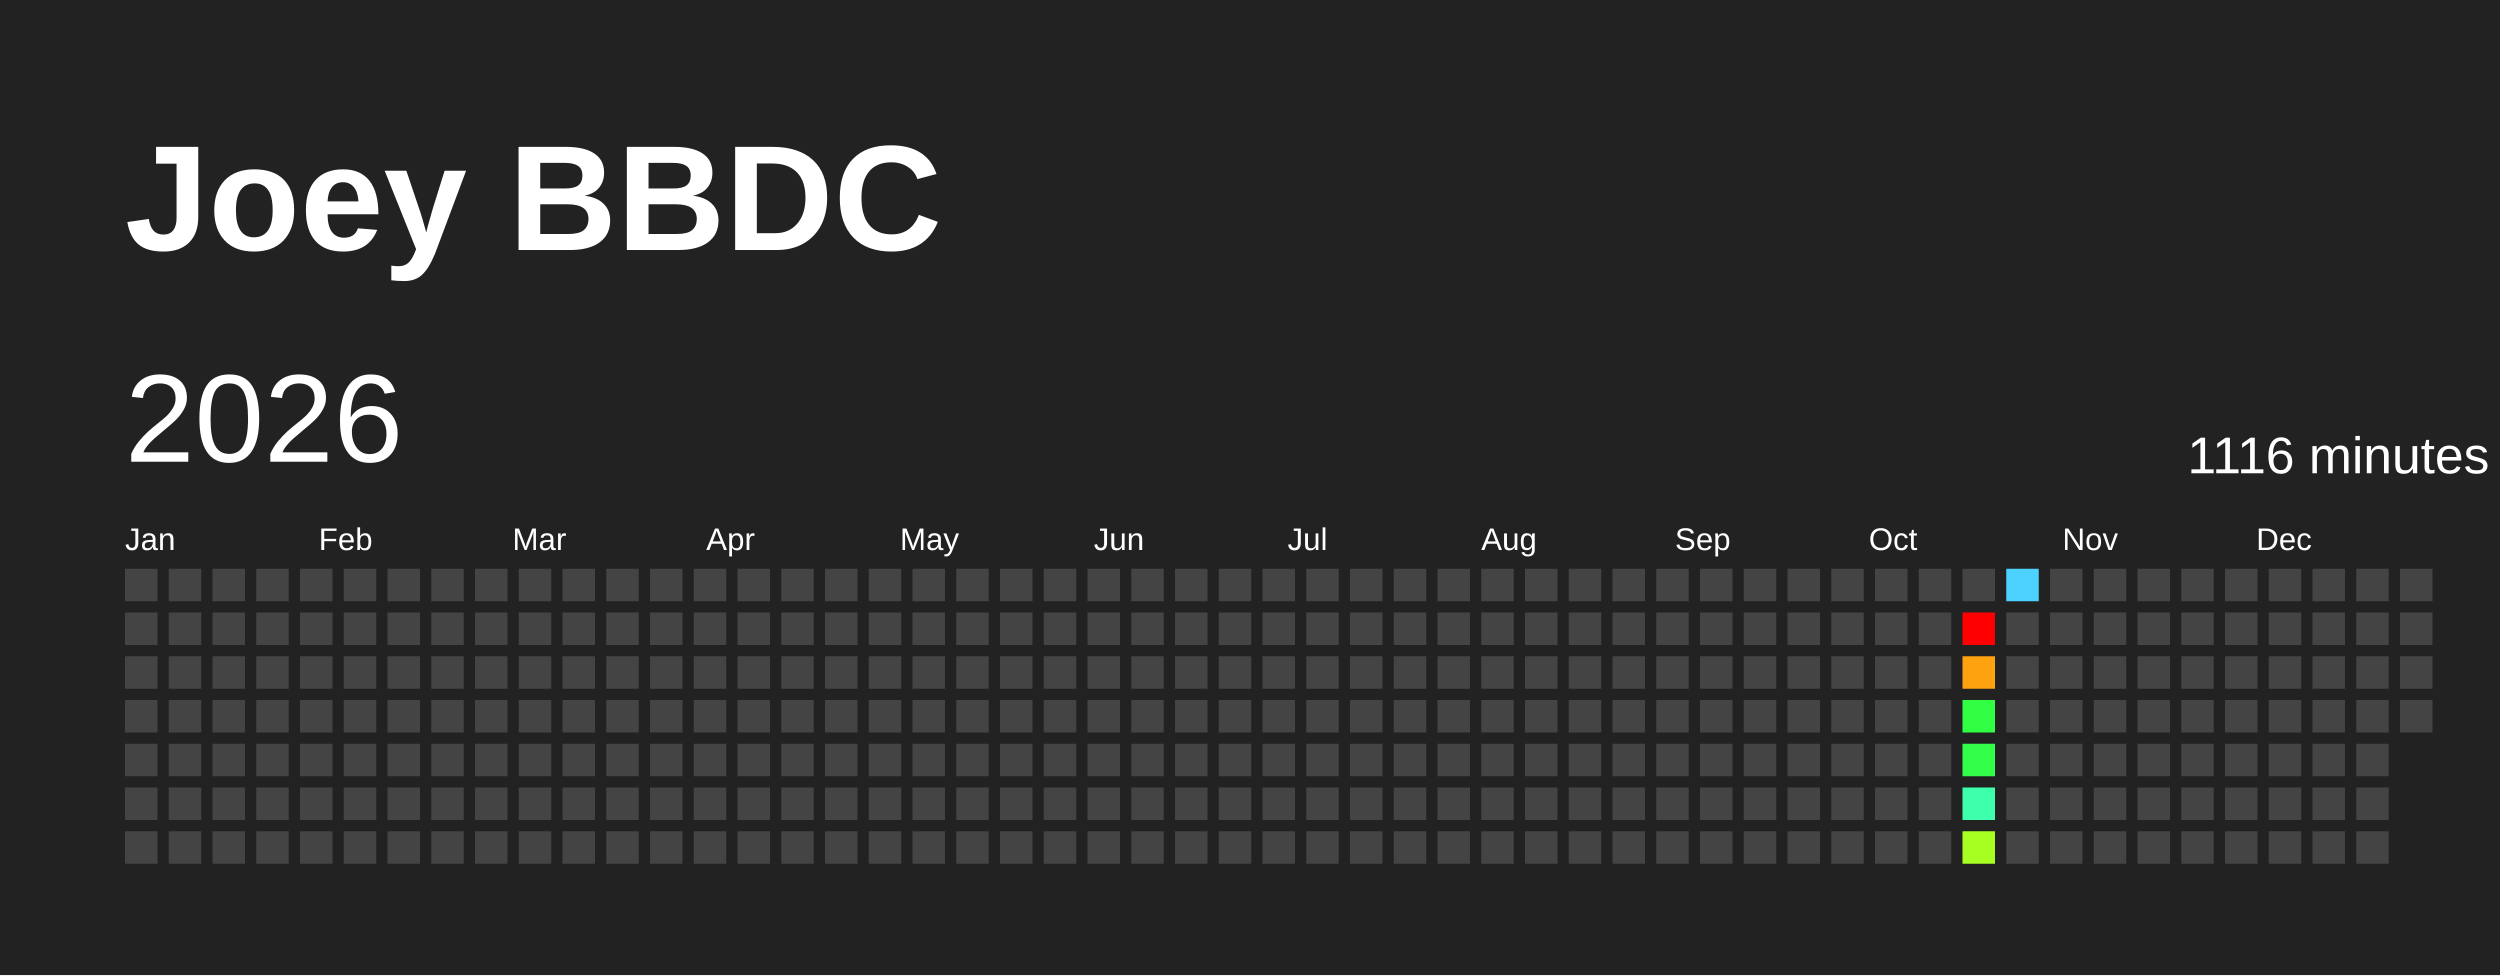
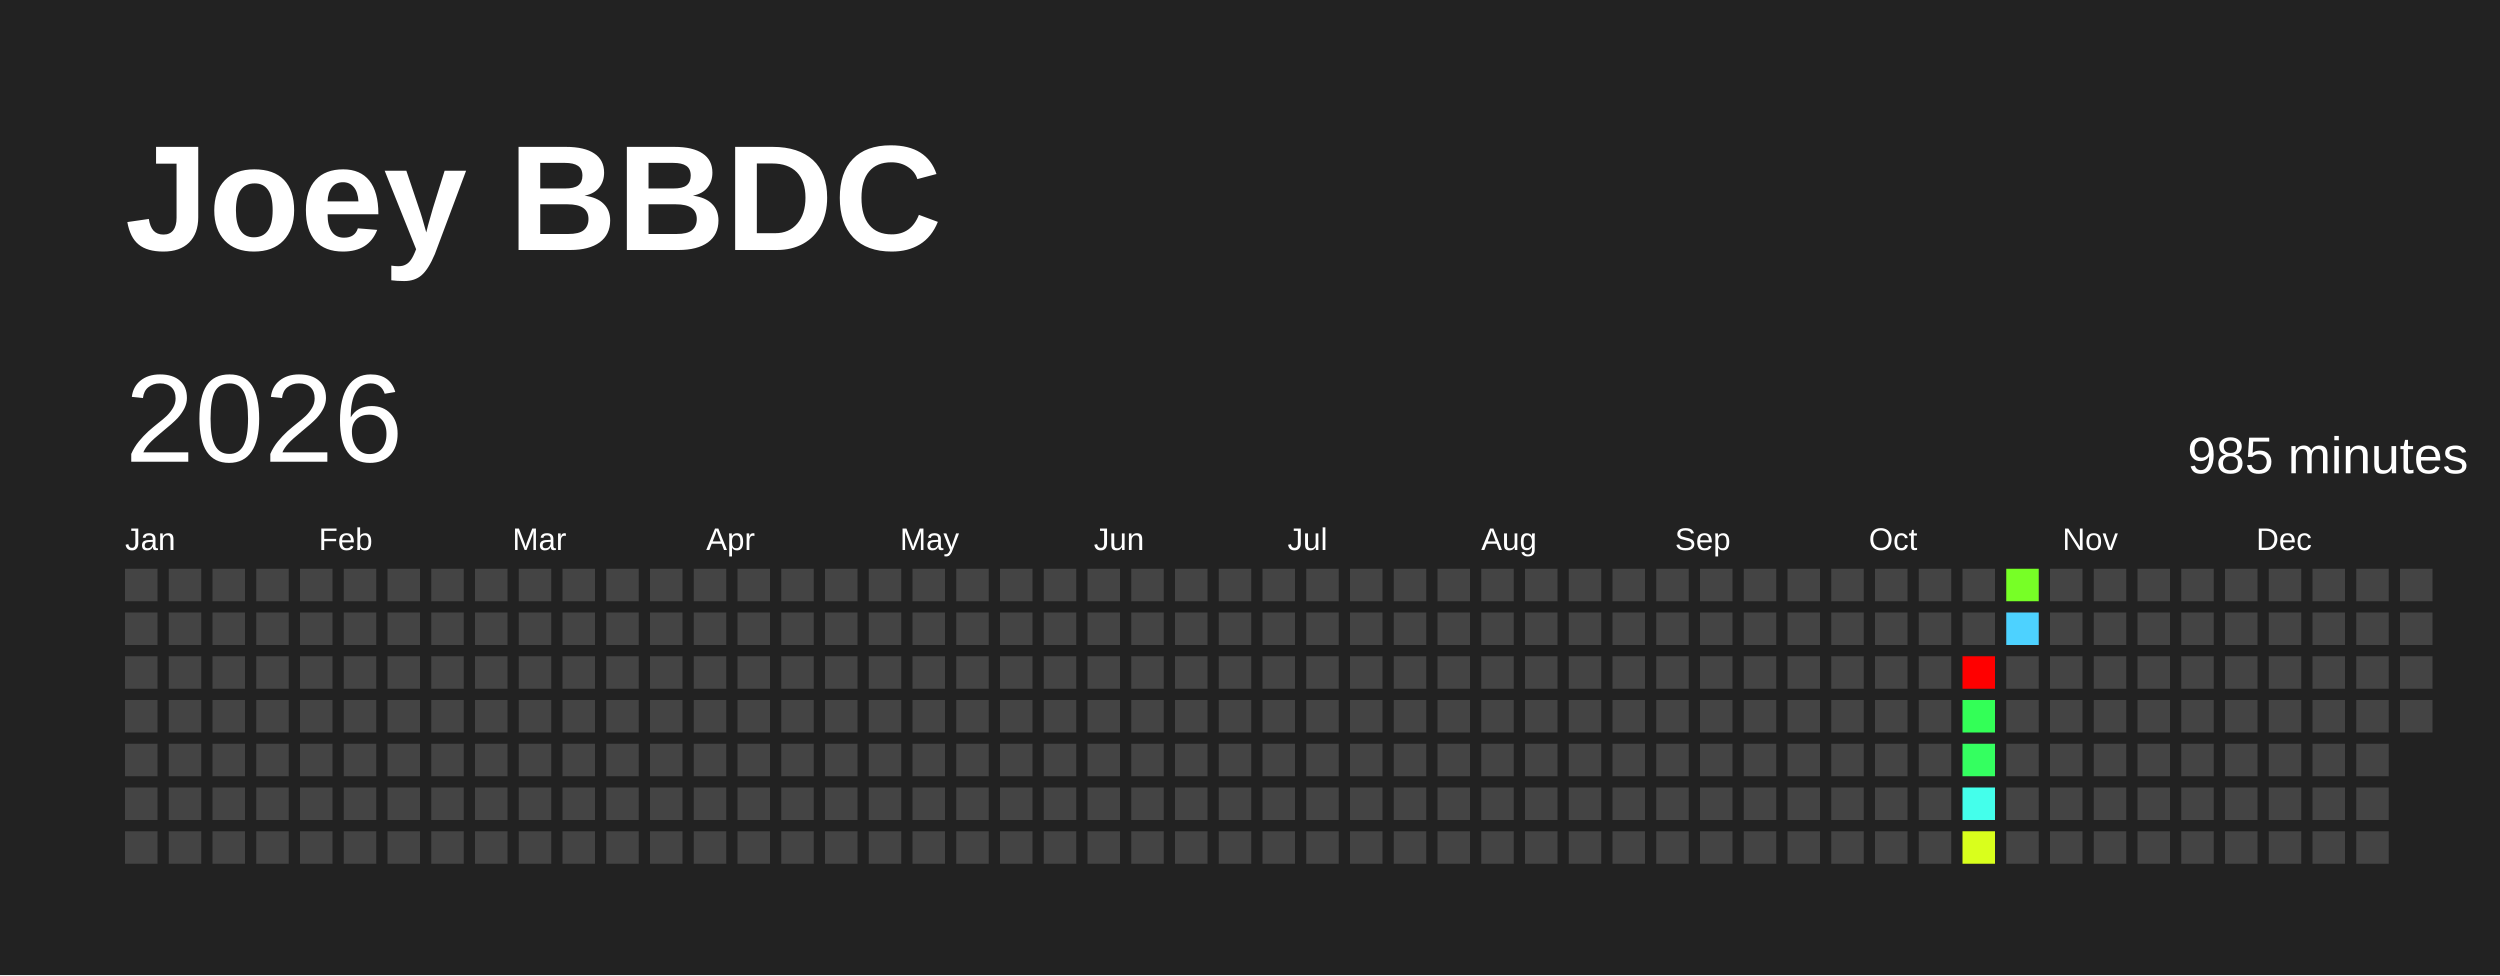
<svg xmlns="http://www.w3.org/2000/svg" baseProfile="full" height="78mm" version="1.1" viewBox="0,0,200,78" width="200mm">
  <defs />
  <rect fill="#222222" height="78" width="200" x="0" y="0" />
  <text fill="#FFFFFF" style="font-size:12px; font-family:Arial; font-weight:bold;" x="10" y="20">Joey BBDC</text>
  <text dominant-baseline="hanging" fill="#FFFFFF" style="font-size:10.0px; font-family:Arial;" x="10" y="30">2026</text>
-   <text dominant-baseline="hanging" fill="#FFFFFF" style="font-size:4.125px; font-family:Arial;" x="175" y="35">1116 minutes</text>
+   <text dominant-baseline="hanging" fill="#FFFFFF" style="font-size:4.125px; font-family:Arial;" x="175" y="35">985 minutes</text>
  <text fill="#FFFFFF" style="font-size:2.5px; font-family:Arial" x="10.0" y="44">Jan</text>
  <text fill="#FFFFFF" style="font-size:2.5px; font-family:Arial" x="25.5" y="44">Feb</text>
  <text fill="#FFFFFF" style="font-size:2.5px; font-family:Arial" x="41.0" y="44">Mar</text>
  <text fill="#FFFFFF" style="font-size:2.5px; font-family:Arial" x="56.5" y="44">Apr</text>
  <text fill="#FFFFFF" style="font-size:2.5px; font-family:Arial" x="72.0" y="44">May</text>
  <text fill="#FFFFFF" style="font-size:2.5px; font-family:Arial" x="87.5" y="44">Jun</text>
  <text fill="#FFFFFF" style="font-size:2.5px; font-family:Arial" x="103.0" y="44">Jul</text>
  <text fill="#FFFFFF" style="font-size:2.5px; font-family:Arial" x="118.5" y="44">Aug</text>
  <text fill="#FFFFFF" style="font-size:2.5px; font-family:Arial" x="134.0" y="44">Sep</text>
  <text fill="#FFFFFF" style="font-size:2.5px; font-family:Arial" x="149.5" y="44">Oct</text>
  <text fill="#FFFFFF" style="font-size:2.5px; font-family:Arial" x="165.0" y="44">Nov</text>
  <text fill="#FFFFFF" style="font-size:2.5px; font-family:Arial" x="180.5" y="44">Dec</text>
  <rect fill="#444444" height="2.6" width="2.6" x="10.0" y="45.5" />
  <rect fill="#444444" height="2.6" width="2.6" x="10.0" y="49.0" />
  <rect fill="#444444" height="2.6" width="2.6" x="10.0" y="52.5" />
  <rect fill="#444444" height="2.6" width="2.6" x="10.0" y="56.0" />
  <rect fill="#444444" height="2.6" width="2.6" x="10.0" y="59.5" />
  <rect fill="#444444" height="2.6" width="2.6" x="10.0" y="63.0" />
  <rect fill="#444444" height="2.6" width="2.6" x="10.0" y="66.5" />
  <rect fill="#444444" height="2.6" width="2.6" x="13.5" y="45.5" />
  <rect fill="#444444" height="2.6" width="2.6" x="13.5" y="49.0" />
  <rect fill="#444444" height="2.6" width="2.6" x="13.5" y="52.5" />
  <rect fill="#444444" height="2.6" width="2.6" x="13.5" y="56.0" />
  <rect fill="#444444" height="2.6" width="2.6" x="13.5" y="59.5" />
  <rect fill="#444444" height="2.6" width="2.6" x="13.5" y="63.0" />
  <rect fill="#444444" height="2.6" width="2.6" x="13.5" y="66.5" />
  <rect fill="#444444" height="2.6" width="2.6" x="17.0" y="45.5" />
  <rect fill="#444444" height="2.6" width="2.6" x="17.0" y="49.0" />
  <rect fill="#444444" height="2.6" width="2.6" x="17.0" y="52.5" />
  <rect fill="#444444" height="2.6" width="2.6" x="17.0" y="56.0" />
  <rect fill="#444444" height="2.6" width="2.6" x="17.0" y="59.5" />
  <rect fill="#444444" height="2.6" width="2.6" x="17.0" y="63.0" />
  <rect fill="#444444" height="2.6" width="2.6" x="17.0" y="66.5" />
  <rect fill="#444444" height="2.6" width="2.6" x="20.5" y="45.5" />
  <rect fill="#444444" height="2.6" width="2.6" x="20.5" y="49.0" />
  <rect fill="#444444" height="2.6" width="2.6" x="20.5" y="52.5" />
  <rect fill="#444444" height="2.6" width="2.6" x="20.5" y="56.0" />
  <rect fill="#444444" height="2.6" width="2.6" x="20.5" y="59.5" />
  <rect fill="#444444" height="2.6" width="2.6" x="20.5" y="63.0" />
  <rect fill="#444444" height="2.6" width="2.6" x="20.5" y="66.5" />
  <rect fill="#444444" height="2.6" width="2.6" x="24.0" y="45.5" />
  <rect fill="#444444" height="2.6" width="2.6" x="24.0" y="49.0" />
  <rect fill="#444444" height="2.6" width="2.6" x="24.0" y="52.5" />
  <rect fill="#444444" height="2.6" width="2.6" x="24.0" y="56.0" />
  <rect fill="#444444" height="2.6" width="2.6" x="24.0" y="59.5" />
  <rect fill="#444444" height="2.6" width="2.6" x="24.0" y="63.0" />
  <rect fill="#444444" height="2.6" width="2.6" x="24.0" y="66.5" />
  <rect fill="#444444" height="2.6" width="2.6" x="27.5" y="45.5" />
  <rect fill="#444444" height="2.6" width="2.6" x="27.5" y="49.0" />
  <rect fill="#444444" height="2.6" width="2.6" x="27.5" y="52.5" />
  <rect fill="#444444" height="2.6" width="2.6" x="27.5" y="56.0" />
  <rect fill="#444444" height="2.6" width="2.6" x="27.5" y="59.5" />
  <rect fill="#444444" height="2.6" width="2.6" x="27.5" y="63.0" />
  <rect fill="#444444" height="2.6" width="2.6" x="27.5" y="66.5" />
  <rect fill="#444444" height="2.6" width="2.6" x="31.0" y="45.5" />
  <rect fill="#444444" height="2.6" width="2.6" x="31.0" y="49.0" />
  <rect fill="#444444" height="2.6" width="2.6" x="31.0" y="52.5" />
  <rect fill="#444444" height="2.6" width="2.6" x="31.0" y="56.0" />
  <rect fill="#444444" height="2.6" width="2.6" x="31.0" y="59.5" />
  <rect fill="#444444" height="2.6" width="2.6" x="31.0" y="63.0" />
  <rect fill="#444444" height="2.6" width="2.6" x="31.0" y="66.5" />
  <rect fill="#444444" height="2.6" width="2.6" x="34.5" y="45.5" />
  <rect fill="#444444" height="2.6" width="2.6" x="34.5" y="49.0" />
  <rect fill="#444444" height="2.6" width="2.6" x="34.5" y="52.5" />
  <rect fill="#444444" height="2.6" width="2.6" x="34.5" y="56.0" />
  <rect fill="#444444" height="2.6" width="2.6" x="34.5" y="59.5" />
  <rect fill="#444444" height="2.6" width="2.6" x="34.5" y="63.0" />
  <rect fill="#444444" height="2.6" width="2.6" x="34.5" y="66.5" />
  <rect fill="#444444" height="2.6" width="2.6" x="38.0" y="45.5" />
  <rect fill="#444444" height="2.6" width="2.6" x="38.0" y="49.0" />
  <rect fill="#444444" height="2.6" width="2.6" x="38.0" y="52.5" />
  <rect fill="#444444" height="2.6" width="2.6" x="38.0" y="56.0" />
  <rect fill="#444444" height="2.6" width="2.6" x="38.0" y="59.5" />
  <rect fill="#444444" height="2.6" width="2.6" x="38.0" y="63.0" />
  <rect fill="#444444" height="2.6" width="2.6" x="38.0" y="66.5" />
  <rect fill="#444444" height="2.6" width="2.6" x="41.5" y="45.5" />
  <rect fill="#444444" height="2.6" width="2.6" x="41.5" y="49.0" />
  <rect fill="#444444" height="2.6" width="2.6" x="41.5" y="52.5" />
  <rect fill="#444444" height="2.6" width="2.6" x="41.5" y="56.0" />
  <rect fill="#444444" height="2.6" width="2.6" x="41.5" y="59.5" />
  <rect fill="#444444" height="2.6" width="2.6" x="41.5" y="63.0" />
  <rect fill="#444444" height="2.6" width="2.6" x="41.5" y="66.5" />
  <rect fill="#444444" height="2.6" width="2.6" x="45.0" y="45.5" />
  <rect fill="#444444" height="2.6" width="2.6" x="45.0" y="49.0" />
  <rect fill="#444444" height="2.6" width="2.6" x="45.0" y="52.5" />
  <rect fill="#444444" height="2.6" width="2.6" x="45.0" y="56.0" />
  <rect fill="#444444" height="2.6" width="2.6" x="45.0" y="59.5" />
  <rect fill="#444444" height="2.6" width="2.6" x="45.0" y="63.0" />
  <rect fill="#444444" height="2.6" width="2.6" x="45.0" y="66.5" />
  <rect fill="#444444" height="2.6" width="2.6" x="48.5" y="45.5" />
  <rect fill="#444444" height="2.6" width="2.6" x="48.5" y="49.0" />
  <rect fill="#444444" height="2.6" width="2.6" x="48.5" y="52.5" />
  <rect fill="#444444" height="2.6" width="2.6" x="48.5" y="56.0" />
  <rect fill="#444444" height="2.6" width="2.6" x="48.5" y="59.5" />
  <rect fill="#444444" height="2.6" width="2.6" x="48.5" y="63.0" />
  <rect fill="#444444" height="2.6" width="2.6" x="48.5" y="66.5" />
  <rect fill="#444444" height="2.6" width="2.6" x="52.0" y="45.5" />
  <rect fill="#444444" height="2.6" width="2.6" x="52.0" y="49.0" />
  <rect fill="#444444" height="2.6" width="2.6" x="52.0" y="52.5" />
  <rect fill="#444444" height="2.6" width="2.6" x="52.0" y="56.0" />
  <rect fill="#444444" height="2.6" width="2.6" x="52.0" y="59.5" />
  <rect fill="#444444" height="2.6" width="2.6" x="52.0" y="63.0" />
  <rect fill="#444444" height="2.6" width="2.6" x="52.0" y="66.5" />
  <rect fill="#444444" height="2.6" width="2.6" x="55.5" y="45.5" />
  <rect fill="#444444" height="2.6" width="2.6" x="55.5" y="49.0" />
  <rect fill="#444444" height="2.6" width="2.6" x="55.5" y="52.5" />
  <rect fill="#444444" height="2.6" width="2.6" x="55.5" y="56.0" />
  <rect fill="#444444" height="2.6" width="2.6" x="55.5" y="59.5" />
  <rect fill="#444444" height="2.6" width="2.6" x="55.5" y="63.0" />
  <rect fill="#444444" height="2.6" width="2.6" x="55.5" y="66.5" />
  <rect fill="#444444" height="2.6" width="2.6" x="59.0" y="45.5" />
  <rect fill="#444444" height="2.6" width="2.6" x="59.0" y="49.0" />
  <rect fill="#444444" height="2.6" width="2.6" x="59.0" y="52.5" />
  <rect fill="#444444" height="2.6" width="2.6" x="59.0" y="56.0" />
  <rect fill="#444444" height="2.6" width="2.6" x="59.0" y="59.5" />
  <rect fill="#444444" height="2.6" width="2.6" x="59.0" y="63.0" />
  <rect fill="#444444" height="2.6" width="2.6" x="59.0" y="66.5" />
  <rect fill="#444444" height="2.6" width="2.6" x="62.5" y="45.5" />
  <rect fill="#444444" height="2.6" width="2.6" x="62.5" y="49.0" />
  <rect fill="#444444" height="2.6" width="2.6" x="62.5" y="52.5" />
  <rect fill="#444444" height="2.6" width="2.6" x="62.5" y="56.0" />
  <rect fill="#444444" height="2.6" width="2.6" x="62.5" y="59.5" />
  <rect fill="#444444" height="2.6" width="2.6" x="62.5" y="63.0" />
  <rect fill="#444444" height="2.6" width="2.6" x="62.5" y="66.5" />
  <rect fill="#444444" height="2.6" width="2.6" x="66.0" y="45.5" />
  <rect fill="#444444" height="2.6" width="2.6" x="66.0" y="49.0" />
  <rect fill="#444444" height="2.6" width="2.6" x="66.0" y="52.5" />
  <rect fill="#444444" height="2.6" width="2.6" x="66.0" y="56.0" />
  <rect fill="#444444" height="2.6" width="2.6" x="66.0" y="59.5" />
  <rect fill="#444444" height="2.6" width="2.6" x="66.0" y="63.0" />
  <rect fill="#444444" height="2.6" width="2.6" x="66.0" y="66.5" />
  <rect fill="#444444" height="2.6" width="2.6" x="69.5" y="45.5" />
  <rect fill="#444444" height="2.6" width="2.6" x="69.5" y="49.0" />
  <rect fill="#444444" height="2.6" width="2.6" x="69.5" y="52.5" />
  <rect fill="#444444" height="2.6" width="2.6" x="69.5" y="56.0" />
  <rect fill="#444444" height="2.6" width="2.6" x="69.5" y="59.5" />
  <rect fill="#444444" height="2.6" width="2.6" x="69.5" y="63.0" />
  <rect fill="#444444" height="2.6" width="2.6" x="69.5" y="66.5" />
  <rect fill="#444444" height="2.6" width="2.6" x="73.0" y="45.5" />
  <rect fill="#444444" height="2.6" width="2.6" x="73.0" y="49.0" />
  <rect fill="#444444" height="2.6" width="2.6" x="73.0" y="52.5" />
  <rect fill="#444444" height="2.6" width="2.6" x="73.0" y="56.0" />
  <rect fill="#444444" height="2.6" width="2.6" x="73.0" y="59.5" />
  <rect fill="#444444" height="2.6" width="2.6" x="73.0" y="63.0" />
  <rect fill="#444444" height="2.6" width="2.6" x="73.0" y="66.5" />
  <rect fill="#444444" height="2.6" width="2.6" x="76.5" y="45.5" />
  <rect fill="#444444" height="2.6" width="2.6" x="76.5" y="49.0" />
  <rect fill="#444444" height="2.6" width="2.6" x="76.5" y="52.5" />
  <rect fill="#444444" height="2.6" width="2.6" x="76.5" y="56.0" />
  <rect fill="#444444" height="2.6" width="2.6" x="76.5" y="59.5" />
  <rect fill="#444444" height="2.6" width="2.6" x="76.5" y="63.0" />
  <rect fill="#444444" height="2.6" width="2.6" x="76.5" y="66.5" />
  <rect fill="#444444" height="2.6" width="2.6" x="80.0" y="45.5" />
  <rect fill="#444444" height="2.6" width="2.6" x="80.0" y="49.0" />
  <rect fill="#444444" height="2.6" width="2.6" x="80.0" y="52.5" />
  <rect fill="#444444" height="2.6" width="2.6" x="80.0" y="56.0" />
  <rect fill="#444444" height="2.6" width="2.6" x="80.0" y="59.5" />
  <rect fill="#444444" height="2.6" width="2.6" x="80.0" y="63.0" />
  <rect fill="#444444" height="2.6" width="2.6" x="80.0" y="66.5" />
  <rect fill="#444444" height="2.6" width="2.6" x="83.5" y="45.5" />
  <rect fill="#444444" height="2.6" width="2.6" x="83.5" y="49.0" />
  <rect fill="#444444" height="2.6" width="2.6" x="83.5" y="52.5" />
  <rect fill="#444444" height="2.6" width="2.6" x="83.5" y="56.0" />
  <rect fill="#444444" height="2.6" width="2.6" x="83.5" y="59.5" />
  <rect fill="#444444" height="2.6" width="2.6" x="83.5" y="63.0" />
  <rect fill="#444444" height="2.6" width="2.6" x="83.5" y="66.5" />
  <rect fill="#444444" height="2.6" width="2.6" x="87.0" y="45.5" />
  <rect fill="#444444" height="2.6" width="2.6" x="87.0" y="49.0" />
  <rect fill="#444444" height="2.6" width="2.6" x="87.0" y="52.5" />
  <rect fill="#444444" height="2.6" width="2.6" x="87.0" y="56.0" />
  <rect fill="#444444" height="2.6" width="2.6" x="87.0" y="59.5" />
  <rect fill="#444444" height="2.6" width="2.6" x="87.0" y="63.0" />
  <rect fill="#444444" height="2.6" width="2.6" x="87.0" y="66.5" />
  <rect fill="#444444" height="2.6" width="2.6" x="90.5" y="45.5" />
  <rect fill="#444444" height="2.6" width="2.6" x="90.5" y="49.0" />
  <rect fill="#444444" height="2.6" width="2.6" x="90.5" y="52.5" />
  <rect fill="#444444" height="2.6" width="2.6" x="90.5" y="56.0" />
  <rect fill="#444444" height="2.6" width="2.6" x="90.5" y="59.5" />
  <rect fill="#444444" height="2.6" width="2.6" x="90.5" y="63.0" />
  <rect fill="#444444" height="2.6" width="2.6" x="90.5" y="66.5" />
  <rect fill="#444444" height="2.6" width="2.6" x="94.0" y="45.5" />
  <rect fill="#444444" height="2.6" width="2.6" x="94.0" y="49.0" />
  <rect fill="#444444" height="2.6" width="2.6" x="94.0" y="52.5" />
  <rect fill="#444444" height="2.6" width="2.6" x="94.0" y="56.0" />
  <rect fill="#444444" height="2.6" width="2.6" x="94.0" y="59.5" />
  <rect fill="#444444" height="2.6" width="2.6" x="94.0" y="63.0" />
  <rect fill="#444444" height="2.6" width="2.6" x="94.0" y="66.5" />
  <rect fill="#444444" height="2.6" width="2.6" x="97.5" y="45.5" />
  <rect fill="#444444" height="2.6" width="2.6" x="97.5" y="49.0" />
  <rect fill="#444444" height="2.6" width="2.6" x="97.5" y="52.5" />
  <rect fill="#444444" height="2.6" width="2.6" x="97.5" y="56.0" />
  <rect fill="#444444" height="2.6" width="2.6" x="97.5" y="59.5" />
  <rect fill="#444444" height="2.6" width="2.6" x="97.5" y="63.0" />
  <rect fill="#444444" height="2.6" width="2.6" x="97.5" y="66.5" />
  <rect fill="#444444" height="2.6" width="2.6" x="101.0" y="45.5" />
  <rect fill="#444444" height="2.6" width="2.6" x="101.0" y="49.0" />
  <rect fill="#444444" height="2.6" width="2.6" x="101.0" y="52.5" />
  <rect fill="#444444" height="2.6" width="2.6" x="101.0" y="56.0" />
  <rect fill="#444444" height="2.6" width="2.6" x="101.0" y="59.5" />
  <rect fill="#444444" height="2.6" width="2.6" x="101.0" y="63.0" />
  <rect fill="#444444" height="2.6" width="2.6" x="101.0" y="66.5" />
  <rect fill="#444444" height="2.6" width="2.6" x="104.5" y="45.5" />
  <rect fill="#444444" height="2.6" width="2.6" x="104.5" y="49.0" />
  <rect fill="#444444" height="2.6" width="2.6" x="104.5" y="52.5" />
  <rect fill="#444444" height="2.6" width="2.6" x="104.5" y="56.0" />
  <rect fill="#444444" height="2.6" width="2.6" x="104.5" y="59.5" />
  <rect fill="#444444" height="2.6" width="2.6" x="104.5" y="63.0" />
  <rect fill="#444444" height="2.6" width="2.6" x="104.5" y="66.5" />
  <rect fill="#444444" height="2.6" width="2.6" x="108.0" y="45.5" />
  <rect fill="#444444" height="2.6" width="2.6" x="108.0" y="49.0" />
  <rect fill="#444444" height="2.6" width="2.6" x="108.0" y="52.5" />
  <rect fill="#444444" height="2.6" width="2.6" x="108.0" y="56.0" />
  <rect fill="#444444" height="2.6" width="2.6" x="108.0" y="59.5" />
  <rect fill="#444444" height="2.6" width="2.6" x="108.0" y="63.0" />
  <rect fill="#444444" height="2.6" width="2.6" x="108.0" y="66.5" />
  <rect fill="#444444" height="2.6" width="2.6" x="111.5" y="45.5" />
  <rect fill="#444444" height="2.6" width="2.6" x="111.5" y="49.0" />
  <rect fill="#444444" height="2.6" width="2.6" x="111.5" y="52.5" />
  <rect fill="#444444" height="2.6" width="2.6" x="111.5" y="56.0" />
  <rect fill="#444444" height="2.6" width="2.6" x="111.5" y="59.5" />
  <rect fill="#444444" height="2.6" width="2.6" x="111.5" y="63.0" />
  <rect fill="#444444" height="2.6" width="2.6" x="111.5" y="66.5" />
  <rect fill="#444444" height="2.6" width="2.6" x="115.0" y="45.5" />
  <rect fill="#444444" height="2.6" width="2.6" x="115.0" y="49.0" />
  <rect fill="#444444" height="2.6" width="2.6" x="115.0" y="52.5" />
  <rect fill="#444444" height="2.6" width="2.6" x="115.0" y="56.0" />
  <rect fill="#444444" height="2.6" width="2.6" x="115.0" y="59.5" />
  <rect fill="#444444" height="2.6" width="2.6" x="115.0" y="63.0" />
  <rect fill="#444444" height="2.6" width="2.6" x="115.0" y="66.5" />
  <rect fill="#444444" height="2.6" width="2.6" x="118.5" y="45.5" />
  <rect fill="#444444" height="2.6" width="2.6" x="118.5" y="49.0" />
  <rect fill="#444444" height="2.6" width="2.6" x="118.5" y="52.5" />
  <rect fill="#444444" height="2.6" width="2.6" x="118.5" y="56.0" />
  <rect fill="#444444" height="2.6" width="2.6" x="118.5" y="59.5" />
  <rect fill="#444444" height="2.6" width="2.6" x="118.5" y="63.0" />
  <rect fill="#444444" height="2.6" width="2.6" x="118.5" y="66.5" />
  <rect fill="#444444" height="2.6" width="2.6" x="122.0" y="45.5" />
  <rect fill="#444444" height="2.6" width="2.6" x="122.0" y="49.0" />
  <rect fill="#444444" height="2.6" width="2.6" x="122.0" y="52.5" />
  <rect fill="#444444" height="2.6" width="2.6" x="122.0" y="56.0" />
  <rect fill="#444444" height="2.6" width="2.6" x="122.0" y="59.5" />
  <rect fill="#444444" height="2.6" width="2.6" x="122.0" y="63.0" />
  <rect fill="#444444" height="2.6" width="2.6" x="122.0" y="66.5" />
  <rect fill="#444444" height="2.6" width="2.6" x="125.5" y="45.5" />
  <rect fill="#444444" height="2.6" width="2.6" x="125.5" y="49.0" />
  <rect fill="#444444" height="2.6" width="2.6" x="125.5" y="52.5" />
  <rect fill="#444444" height="2.6" width="2.6" x="125.5" y="56.0" />
  <rect fill="#444444" height="2.6" width="2.6" x="125.5" y="59.5" />
  <rect fill="#444444" height="2.6" width="2.6" x="125.5" y="63.0" />
  <rect fill="#444444" height="2.6" width="2.6" x="125.5" y="66.5" />
  <rect fill="#444444" height="2.6" width="2.6" x="129.0" y="45.5" />
  <rect fill="#444444" height="2.6" width="2.6" x="129.0" y="49.0" />
  <rect fill="#444444" height="2.6" width="2.6" x="129.0" y="52.5" />
  <rect fill="#444444" height="2.6" width="2.6" x="129.0" y="56.0" />
  <rect fill="#444444" height="2.6" width="2.6" x="129.0" y="59.5" />
  <rect fill="#444444" height="2.6" width="2.6" x="129.0" y="63.0" />
  <rect fill="#444444" height="2.6" width="2.6" x="129.0" y="66.5" />
  <rect fill="#444444" height="2.6" width="2.6" x="132.5" y="45.5" />
  <rect fill="#444444" height="2.6" width="2.6" x="132.5" y="49.0" />
  <rect fill="#444444" height="2.6" width="2.6" x="132.5" y="52.5" />
  <rect fill="#444444" height="2.6" width="2.6" x="132.5" y="56.0" />
  <rect fill="#444444" height="2.6" width="2.6" x="132.5" y="59.5" />
  <rect fill="#444444" height="2.6" width="2.6" x="132.5" y="63.0" />
  <rect fill="#444444" height="2.6" width="2.6" x="132.5" y="66.5" />
  <rect fill="#444444" height="2.6" width="2.6" x="136.0" y="45.5" />
  <rect fill="#444444" height="2.6" width="2.6" x="136.0" y="49.0" />
  <rect fill="#444444" height="2.6" width="2.6" x="136.0" y="52.5" />
  <rect fill="#444444" height="2.6" width="2.6" x="136.0" y="56.0" />
  <rect fill="#444444" height="2.6" width="2.6" x="136.0" y="59.5" />
  <rect fill="#444444" height="2.6" width="2.6" x="136.0" y="63.0" />
  <rect fill="#444444" height="2.6" width="2.6" x="136.0" y="66.5" />
  <rect fill="#444444" height="2.6" width="2.6" x="139.5" y="45.5" />
  <rect fill="#444444" height="2.6" width="2.6" x="139.5" y="49.0" />
  <rect fill="#444444" height="2.6" width="2.6" x="139.5" y="52.5" />
  <rect fill="#444444" height="2.6" width="2.6" x="139.5" y="56.0" />
  <rect fill="#444444" height="2.6" width="2.6" x="139.5" y="59.5" />
  <rect fill="#444444" height="2.6" width="2.6" x="139.5" y="63.0" />
  <rect fill="#444444" height="2.6" width="2.6" x="139.5" y="66.5" />
  <rect fill="#444444" height="2.6" width="2.6" x="143.0" y="45.5" />
  <rect fill="#444444" height="2.6" width="2.6" x="143.0" y="49.0" />
  <rect fill="#444444" height="2.6" width="2.6" x="143.0" y="52.5" />
  <rect fill="#444444" height="2.6" width="2.6" x="143.0" y="56.0" />
  <rect fill="#444444" height="2.6" width="2.6" x="143.0" y="59.5" />
  <rect fill="#444444" height="2.6" width="2.6" x="143.0" y="63.0" />
  <rect fill="#444444" height="2.6" width="2.6" x="143.0" y="66.5" />
  <rect fill="#444444" height="2.6" width="2.6" x="146.5" y="45.5" />
  <rect fill="#444444" height="2.6" width="2.6" x="146.5" y="49.0" />
  <rect fill="#444444" height="2.6" width="2.6" x="146.5" y="52.5" />
  <rect fill="#444444" height="2.6" width="2.6" x="146.5" y="56.0" />
  <rect fill="#444444" height="2.6" width="2.6" x="146.5" y="59.5" />
  <rect fill="#444444" height="2.6" width="2.6" x="146.5" y="63.0" />
  <rect fill="#444444" height="2.6" width="2.6" x="146.5" y="66.5" />
  <rect fill="#444444" height="2.6" width="2.6" x="150.0" y="45.5" />
  <rect fill="#444444" height="2.6" width="2.6" x="150.0" y="49.0" />
  <rect fill="#444444" height="2.6" width="2.6" x="150.0" y="52.5" />
  <rect fill="#444444" height="2.6" width="2.6" x="150.0" y="56.0" />
  <rect fill="#444444" height="2.6" width="2.6" x="150.0" y="59.5" />
  <rect fill="#444444" height="2.6" width="2.6" x="150.0" y="63.0" />
  <rect fill="#444444" height="2.6" width="2.6" x="150.0" y="66.5" />
  <rect fill="#444444" height="2.6" width="2.6" x="153.5" y="45.5" />
  <rect fill="#444444" height="2.6" width="2.6" x="153.5" y="49.0" />
  <rect fill="#444444" height="2.6" width="2.6" x="153.5" y="52.5" />
  <rect fill="#444444" height="2.6" width="2.6" x="153.5" y="56.0" />
  <rect fill="#444444" height="2.6" width="2.6" x="153.5" y="59.5" />
  <rect fill="#444444" height="2.6" width="2.6" x="153.5" y="63.0" />
  <rect fill="#444444" height="2.6" width="2.6" x="153.5" y="66.5" />
  <rect fill="#444444" height="2.6" width="2.6" x="157.0" y="45.5" />
-   <rect fill="red" height="2.6" width="2.6" x="157.0" y="49.0" />
-   <rect fill="#ffa20f" height="2.6" width="2.6" x="157.0" y="52.5" />
-   <rect fill="#31ff43" height="2.6" width="2.6" x="157.0" y="56.0" />
-   <rect fill="#32ff49" height="2.6" width="2.6" x="157.0" y="59.5" />
-   <rect fill="#3dffac" height="2.6" width="2.6" x="157.0" y="63.0" />
-   <rect fill="#a6ff21" height="2.6" width="2.6" x="157.0" y="66.5" />
-   <rect fill="#4dd2ff" height="2.6" width="2.6" x="160.5" y="45.5" />
-   <rect fill="#444444" height="2.6" width="2.6" x="160.5" y="49.0" />
+   <rect fill="#444444" height="2.6" width="2.6" x="157.0" y="49.0" />
+   <rect fill="red" height="2.6" width="2.6" x="157.0" y="52.5" />
+   <rect fill="#33ff57" height="2.6" width="2.6" x="157.0" y="56.0" />
+   <rect fill="#34ff60" height="2.6" width="2.6" x="157.0" y="59.5" />
+   <rect fill="#44ffeb" height="2.6" width="2.6" x="157.0" y="63.0" />
+   <rect fill="#d9ff1c" height="2.6" width="2.6" x="157.0" y="66.5" />
+   <rect fill="#77ff26" height="2.6" width="2.6" x="160.5" y="45.5" />
+   <rect fill="#4dd2ff" height="2.6" width="2.6" x="160.5" y="49.0" />
  <rect fill="#444444" height="2.6" width="2.6" x="160.5" y="52.5" />
  <rect fill="#444444" height="2.6" width="2.6" x="160.5" y="56.0" />
  <rect fill="#444444" height="2.6" width="2.6" x="160.5" y="59.5" />
  <rect fill="#444444" height="2.6" width="2.6" x="160.5" y="63.0" />
  <rect fill="#444444" height="2.6" width="2.6" x="160.5" y="66.5" />
  <rect fill="#444444" height="2.6" width="2.6" x="164.0" y="45.5" />
  <rect fill="#444444" height="2.6" width="2.6" x="164.0" y="49.0" />
  <rect fill="#444444" height="2.6" width="2.6" x="164.0" y="52.5" />
  <rect fill="#444444" height="2.6" width="2.6" x="164.0" y="56.0" />
  <rect fill="#444444" height="2.6" width="2.6" x="164.0" y="59.5" />
  <rect fill="#444444" height="2.6" width="2.6" x="164.0" y="63.0" />
  <rect fill="#444444" height="2.6" width="2.6" x="164.0" y="66.5" />
  <rect fill="#444444" height="2.6" width="2.6" x="167.5" y="45.5" />
  <rect fill="#444444" height="2.6" width="2.6" x="167.5" y="49.0" />
  <rect fill="#444444" height="2.6" width="2.6" x="167.5" y="52.5" />
  <rect fill="#444444" height="2.6" width="2.6" x="167.5" y="56.0" />
  <rect fill="#444444" height="2.6" width="2.6" x="167.5" y="59.5" />
  <rect fill="#444444" height="2.6" width="2.6" x="167.5" y="63.0" />
  <rect fill="#444444" height="2.6" width="2.6" x="167.5" y="66.5" />
  <rect fill="#444444" height="2.6" width="2.6" x="171.0" y="45.5" />
  <rect fill="#444444" height="2.6" width="2.6" x="171.0" y="49.0" />
  <rect fill="#444444" height="2.6" width="2.6" x="171.0" y="52.5" />
  <rect fill="#444444" height="2.6" width="2.6" x="171.0" y="56.0" />
  <rect fill="#444444" height="2.6" width="2.6" x="171.0" y="59.5" />
  <rect fill="#444444" height="2.6" width="2.6" x="171.0" y="63.0" />
  <rect fill="#444444" height="2.6" width="2.6" x="171.0" y="66.5" />
  <rect fill="#444444" height="2.6" width="2.6" x="174.5" y="45.5" />
  <rect fill="#444444" height="2.6" width="2.6" x="174.5" y="49.0" />
  <rect fill="#444444" height="2.6" width="2.6" x="174.5" y="52.5" />
  <rect fill="#444444" height="2.6" width="2.6" x="174.5" y="56.0" />
  <rect fill="#444444" height="2.6" width="2.6" x="174.5" y="59.5" />
  <rect fill="#444444" height="2.6" width="2.6" x="174.5" y="63.0" />
  <rect fill="#444444" height="2.6" width="2.6" x="174.5" y="66.5" />
  <rect fill="#444444" height="2.6" width="2.6" x="178.0" y="45.5" />
  <rect fill="#444444" height="2.6" width="2.6" x="178.0" y="49.0" />
  <rect fill="#444444" height="2.6" width="2.6" x="178.0" y="52.5" />
  <rect fill="#444444" height="2.6" width="2.6" x="178.0" y="56.0" />
  <rect fill="#444444" height="2.6" width="2.6" x="178.0" y="59.5" />
  <rect fill="#444444" height="2.6" width="2.6" x="178.0" y="63.0" />
  <rect fill="#444444" height="2.6" width="2.6" x="178.0" y="66.5" />
  <rect fill="#444444" height="2.6" width="2.6" x="181.5" y="45.5" />
  <rect fill="#444444" height="2.6" width="2.6" x="181.5" y="49.0" />
  <rect fill="#444444" height="2.6" width="2.6" x="181.5" y="52.5" />
  <rect fill="#444444" height="2.6" width="2.6" x="181.5" y="56.0" />
  <rect fill="#444444" height="2.6" width="2.6" x="181.5" y="59.5" />
  <rect fill="#444444" height="2.6" width="2.6" x="181.5" y="63.0" />
  <rect fill="#444444" height="2.6" width="2.6" x="181.5" y="66.5" />
  <rect fill="#444444" height="2.6" width="2.6" x="185.0" y="45.5" />
  <rect fill="#444444" height="2.6" width="2.6" x="185.0" y="49.0" />
  <rect fill="#444444" height="2.6" width="2.6" x="185.0" y="52.5" />
  <rect fill="#444444" height="2.6" width="2.6" x="185.0" y="56.0" />
  <rect fill="#444444" height="2.6" width="2.6" x="185.0" y="59.5" />
  <rect fill="#444444" height="2.6" width="2.6" x="185.0" y="63.0" />
  <rect fill="#444444" height="2.6" width="2.6" x="185.0" y="66.5" />
  <rect fill="#444444" height="2.6" width="2.6" x="188.5" y="45.5" />
  <rect fill="#444444" height="2.6" width="2.6" x="188.5" y="49.0" />
  <rect fill="#444444" height="2.6" width="2.6" x="188.5" y="52.5" />
  <rect fill="#444444" height="2.6" width="2.6" x="188.5" y="56.0" />
  <rect fill="#444444" height="2.6" width="2.6" x="188.5" y="59.5" />
  <rect fill="#444444" height="2.6" width="2.6" x="188.5" y="63.0" />
  <rect fill="#444444" height="2.6" width="2.6" x="188.5" y="66.5" />
  <rect fill="#444444" height="2.6" width="2.6" x="192.0" y="45.5" />
  <rect fill="#444444" height="2.6" width="2.6" x="192.0" y="49.0" />
  <rect fill="#444444" height="2.6" width="2.6" x="192.0" y="52.5" />
  <rect fill="#444444" height="2.6" width="2.6" x="192.0" y="56.0" />
</svg>
